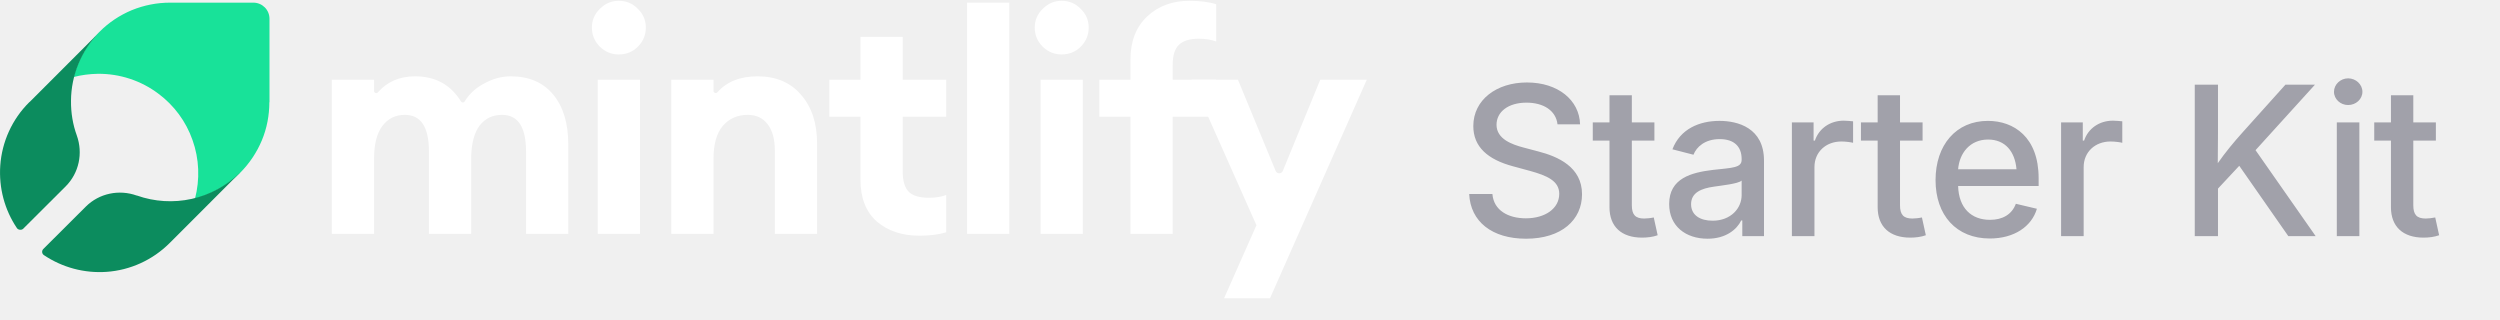
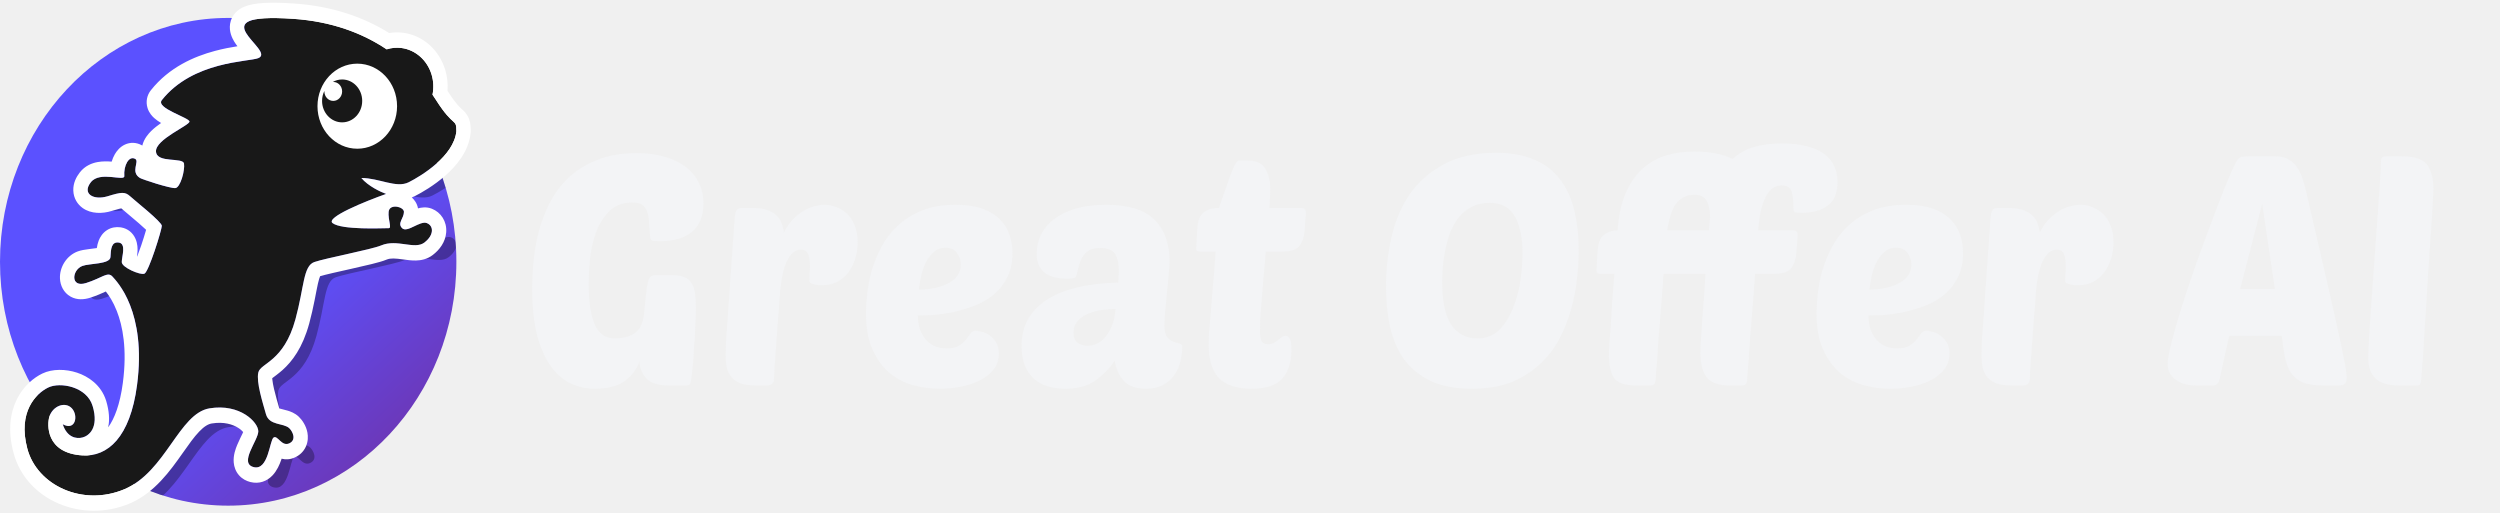
- <svg xmlns="http://www.w3.org/2000/svg" width="180" height="23" viewBox="0 0 180 23" fill="none">
-   <path d="M91.44 21.476H88.133L90.464 16.216L85.802 5.74H89.132L91.847 12.307C91.943 12.536 92.268 12.536 92.362 12.306L95.058 5.74H98.409L91.44 21.476Z" fill="white" />
-   <path d="M81.393 16.837V8.403H79.152V5.74H81.393V4.297C81.393 2.98 81.792 1.944 82.592 1.19C83.391 0.435 84.404 0.058 85.633 0.058C86.387 0.058 87.031 0.139 87.564 0.302V2.988C87.208 2.854 86.794 2.788 86.32 2.788C85.655 2.788 85.174 2.936 84.878 3.232C84.582 3.513 84.434 3.994 84.434 4.674V5.74H87.564V8.403H84.434V16.837H81.393Z" fill="white" />
-   <path d="M76.433 3.92C75.915 3.92 75.463 3.735 75.079 3.365C74.694 2.98 74.502 2.521 74.502 1.989C74.502 1.456 74.694 1.005 75.079 0.635C75.463 0.25 75.915 0.058 76.433 0.058C76.98 0.058 77.438 0.25 77.809 0.635C78.193 1.005 78.386 1.456 78.386 1.989C78.386 2.521 78.193 2.98 77.809 3.365C77.438 3.735 76.98 3.92 76.433 3.92ZM74.924 16.837V5.74H77.964V16.837H74.924Z" fill="white" />
-   <path d="M69.628 16.837V0.191H72.669V16.837H69.628Z" fill="white" />
-   <path d="M66.194 16.97C64.951 16.97 63.93 16.63 63.131 15.949C62.347 15.254 61.955 14.255 61.955 12.953V8.403H59.713V5.74H61.955V2.655H64.995V5.74H68.125V8.403H64.995V12.354C64.995 13.034 65.143 13.523 65.439 13.819C65.735 14.1 66.216 14.24 66.882 14.24C67.355 14.24 67.769 14.174 68.125 14.04V16.726C67.592 16.889 66.948 16.97 66.194 16.97Z" fill="white" />
-   <path d="M48.332 16.837V5.74H51.373V6.551C51.373 6.688 51.559 6.748 51.65 6.646C52.328 5.879 53.293 5.495 54.546 5.495C55.878 5.495 56.921 5.939 57.676 6.827C58.445 7.7 58.83 8.869 58.83 10.334V16.837H55.789V10.844C55.789 10.03 55.619 9.402 55.279 8.958C54.939 8.499 54.458 8.27 53.836 8.27C53.096 8.27 52.497 8.536 52.038 9.069C51.594 9.601 51.373 10.386 51.373 11.421V16.837H48.332Z" fill="white" />
-   <path d="M44.547 3.92C44.029 3.92 43.578 3.735 43.193 3.365C42.809 2.98 42.616 2.521 42.616 1.989C42.616 1.456 42.809 1.005 43.193 0.635C43.578 0.25 44.029 0.058 44.547 0.058C45.095 0.058 45.553 0.25 45.923 0.635C46.308 1.005 46.5 1.456 46.5 1.989C46.5 2.521 46.308 2.98 45.923 3.365C45.553 3.735 45.095 3.92 44.547 3.92ZM43.038 16.837V5.74H46.079V16.837H43.038Z" fill="white" />
-   <path d="M37.875 16.837V10.911C37.875 9.15 37.298 8.27 36.144 8.27C35.478 8.27 34.945 8.521 34.546 9.024C34.161 9.527 33.954 10.275 33.924 11.266V16.837H30.884V10.911C30.884 9.15 30.306 8.27 29.152 8.27C28.472 8.27 27.932 8.536 27.532 9.069C27.133 9.601 26.933 10.386 26.933 11.421V16.837H23.892V5.74H26.933V6.559C26.933 6.695 27.116 6.755 27.206 6.652C27.878 5.881 28.771 5.495 29.885 5.495C31.349 5.495 32.452 6.1 33.193 7.309C33.252 7.404 33.395 7.403 33.454 7.307C33.774 6.78 34.219 6.361 34.79 6.05C35.441 5.68 36.099 5.495 36.765 5.495C38.082 5.495 39.103 5.932 39.828 6.805C40.553 7.678 40.916 8.876 40.916 10.4V16.837H37.875Z" fill="white" />
-   <path d="M19.403 7.362V1.35C19.403 0.705 18.879 0.191 18.244 0.191H12.235C11.291 0.191 10.357 0.378 9.487 0.733C8.618 1.098 7.824 1.621 7.16 2.295L7.114 2.341C6.235 3.23 5.609 4.333 5.291 5.548C5.861 5.399 6.45 5.324 7.039 5.314C8.609 5.296 10.151 5.801 11.403 6.745C12.534 7.586 13.394 8.746 13.861 10.083C14.347 11.438 14.403 12.916 14.039 14.309C15.244 13.991 16.356 13.364 17.244 12.486L17.291 12.439C17.954 11.775 18.487 10.98 18.851 10.111C19.216 9.241 19.393 8.306 19.393 7.362H19.403Z" fill="#18E299" />
-   <path d="M5.112 7.26C5.121 5.416 5.857 3.646 7.151 2.324L2.151 7.326C2.133 7.344 2.114 7.354 2.095 7.372C0.876 8.583 0.14 10.204 0.019 11.918C-0.092 13.52 0.327 15.103 1.22 16.426C1.306 16.552 1.537 16.593 1.667 16.472L4.73 13.417C5.689 12.458 5.987 11.033 5.531 9.757C5.242 8.965 5.103 8.117 5.112 7.26Z" fill="#0C8C5E" />
-   <path d="M17.262 12.44C16.303 13.38 15.102 14.032 13.799 14.321C12.486 14.61 11.127 14.526 9.861 14.079C9.861 14.079 9.851 14.079 9.842 14.079C8.567 13.622 7.142 13.921 6.183 14.871L3.12 17.926C2.99 18.056 3.009 18.27 3.167 18.373C4.489 19.258 6.072 19.686 7.673 19.574C9.386 19.453 10.997 18.717 12.216 17.497L12.263 17.451L17.262 12.449V12.44Z" fill="#0C8C5E" />
-   <text x="105" y="17" font-family="Inter, ui-sans-serif, system-ui, -apple-system, sans-serif" font-size="15" font-weight="500" fill="#A1A1AA" letter-spacing="-0.01em">Starter Kit</text>
+ <svg xmlns="http://www.w3.org/2000/svg" preserveAspectRatio="none" overflow="visible" style="display: block;" width="156" height="32" viewBox="0 0 156 32" fill="none">
+   <g id="Logo">
+     <g id="Frame 79">
+       <ellipse id="Ellipse 34" cx="14.239" cy="16.336" rx="14.239" ry="15.217" fill="url(#paint0_linear_0_58)" />
+       <g id="Mask group">
+         <mask id="mask0_0_58" style="mask-type:alpha" maskUnits="userSpaceOnUse" x="0" y="1" width="29" height="31">
+           <ellipse id="Ellipse 48" cx="14.239" cy="16.336" rx="14.239" ry="15.217" fill="#86C160" />
+         </mask>
+         <g mask="url(#mask0_0_58)">
+           <path id="Union" opacity="0.3" d="M17.372 4.263C18.569 3.778 13.368 1.328 19.607 1.751C22.058 1.917 24.029 2.663 25.577 3.701C25.888 3.601 26.217 3.573 26.542 3.618C26.976 3.678 27.385 3.867 27.722 4.166C28.059 4.464 28.311 4.858 28.447 5.302C28.576 5.723 28.596 6.172 28.508 6.603C28.587 6.719 28.666 6.833 28.74 6.95C29.882 8.75 30.036 8.072 30.036 8.94C29.873 10.532 27.777 11.801 26.986 12.199C26.195 12.597 25.1 11.925 23.96 11.925C24.388 12.443 25.193 12.82 25.543 12.945C24.208 13.418 21.655 14.453 22.121 14.811C22.703 15.259 25.24 15.134 25.706 15.134C25.928 15.134 25.659 14.637 25.706 14.089C25.752 13.542 26.683 13.764 26.683 14.089C26.683 14.513 26.241 14.811 26.567 15.134C26.893 15.458 27.708 14.637 28.15 14.811C28.593 14.985 28.616 15.582 27.987 16.054C27.359 16.527 26.244 15.806 25.229 16.236C24.61 16.498 21.678 17.05 20.957 17.299C20.235 17.547 20.309 18.899 19.747 20.956C18.998 23.694 17.512 23.742 17.372 24.364C17.232 24.986 17.652 26.28 17.861 27.026C18.071 27.772 18.993 27.581 19.351 27.922C19.561 28.121 19.839 28.667 19.351 28.891C18.863 29.115 18.606 28.345 18.35 28.518C18.094 28.692 18.024 30.658 17.069 30.409C16.116 30.16 17.371 28.693 17.372 28.121C17.372 27.549 16.208 26.329 14.253 26.653C12.297 26.977 11.459 30.707 8.805 31.827C6.152 32.946 3.231 31.584 2.604 29.228C1.976 26.865 3.172 25.695 3.94 25.322C4.709 24.949 6.415 25.267 6.78 26.503C7.199 27.921 6.524 28.419 6.129 28.518C5.733 28.618 5.145 28.518 4.872 27.672C5.688 28.12 5.88 27.114 5.454 26.653C5.027 26.192 4.22 26.503 4.011 27.2C3.873 27.657 3.754 29.513 6.129 29.663C7.735 29.764 9.179 28.518 9.621 25.16C10.237 20.483 8.342 18.544 8.038 18.219C7.735 17.896 7.385 18.319 6.361 18.642C5.337 18.965 5.454 17.796 6.129 17.547C6.582 17.38 7.897 17.448 7.921 16.975L7.922 16.968C7.945 16.497 7.97 15.98 8.457 16.054C8.945 16.129 8.642 16.95 8.642 17.299C8.642 17.647 9.806 18.144 10.086 18.044C10.365 17.945 11.203 15.234 11.203 14.985C11.203 14.736 9.505 13.393 9.178 13.094C8.853 12.796 8.62 12.821 7.735 13.094C6.851 13.368 6.082 12.945 6.664 12.199C7.246 11.453 8.836 12.177 8.805 11.8C8.753 11.158 9.088 10.472 9.504 10.706C9.79 10.867 9.178 11.542 9.806 11.925C9.98 12.031 11.737 12.596 12.064 12.572C12.39 12.547 12.694 11.427 12.624 11.005C12.554 10.582 10.877 11.004 10.831 10.233C10.785 9.462 12.972 8.567 12.972 8.318C12.972 8.069 10.797 7.463 11.203 6.95C13.194 4.44 16.768 4.507 17.372 4.263Z" fill="black" />
+         </g>
+       </g>
+       <path id="Union_2" d="M16.118 3.627C17.286 3.153 12.21 0.762 18.299 1.175C20.692 1.337 22.616 2.066 24.127 3.079C24.431 2.982 24.751 2.953 25.068 2.997C25.491 3.056 25.891 3.242 26.22 3.533C26.549 3.824 26.794 4.208 26.927 4.642C27.053 5.051 27.073 5.489 26.988 5.909C27.066 6.022 27.141 6.136 27.213 6.249C28.328 8.006 28.478 7.345 28.478 8.192C28.319 9.746 26.274 10.984 25.502 11.373C24.729 11.761 23.661 11.106 22.548 11.106C22.966 11.611 23.752 11.98 24.093 12.101C22.79 12.562 20.299 13.572 20.753 13.922C21.321 14.359 23.798 14.238 24.252 14.238C24.468 14.238 24.206 13.752 24.252 13.218C24.297 12.684 25.206 12.901 25.206 13.218C25.206 13.631 24.774 13.922 25.093 14.238C25.411 14.553 26.206 13.752 26.638 13.922C27.069 14.092 27.092 14.675 26.479 15.136C25.865 15.597 24.777 14.893 23.786 15.313C23.182 15.569 20.321 16.107 19.617 16.35C18.913 16.593 18.985 17.912 18.436 19.919C17.705 22.592 16.254 22.639 16.118 23.246C15.982 23.853 16.391 25.115 16.595 25.844C16.8 26.572 17.7 26.386 18.049 26.718C18.254 26.912 18.526 27.446 18.049 27.665C17.572 27.883 17.322 27.131 17.072 27.301C16.822 27.471 16.754 29.389 15.823 29.146C14.891 28.903 16.118 27.471 16.118 26.912C16.118 26.354 14.982 25.164 13.074 25.48C11.165 25.795 10.347 29.437 7.757 30.53C5.167 31.623 2.316 30.293 1.705 27.994C1.092 25.687 2.259 24.546 3.008 24.181C3.758 23.817 5.424 24.127 5.78 25.334C6.189 26.718 5.531 27.204 5.144 27.301C4.758 27.398 4.184 27.301 3.917 26.475C4.715 26.912 4.902 25.93 4.485 25.48C4.068 25.029 3.281 25.334 3.077 26.014C2.942 26.46 2.827 28.272 5.144 28.418C6.712 28.516 8.121 27.301 8.552 24.023C9.154 19.456 7.303 17.564 7.007 17.248C6.712 16.933 6.371 17.346 5.371 17.661C4.372 17.977 4.485 16.836 5.144 16.593C5.587 16.43 6.871 16.496 6.894 16.035L6.894 16.028C6.917 15.568 6.941 15.064 7.416 15.136C7.893 15.209 7.598 16.01 7.598 16.35C7.598 16.69 8.734 17.176 9.007 17.079C9.279 16.982 10.097 14.335 10.097 14.092C10.097 13.849 8.439 12.538 8.121 12.247C7.802 11.955 7.575 11.98 6.712 12.247C5.849 12.514 5.099 12.101 5.667 11.373C6.235 10.644 7.787 11.352 7.757 10.984C7.706 10.357 8.032 9.688 8.439 9.916C8.718 10.073 8.121 10.731 8.734 11.106C8.904 11.209 10.62 11.761 10.938 11.737C11.256 11.713 11.551 10.62 11.483 10.207C11.415 9.794 9.779 10.207 9.734 9.454C9.688 8.702 11.824 7.828 11.824 7.585C11.824 7.342 9.7 6.75 10.097 6.249C12.041 3.799 15.53 3.866 16.118 3.627Z" fill="#181818" />
+       <path id="Union (Stroke)" d="M16.455 0.187C16.95 0.157 17.575 0.167 18.356 0.22C20.73 0.381 22.696 1.071 24.284 2.062C24.58 2.012 24.883 2.007 25.183 2.048C25.774 2.13 26.332 2.389 26.791 2.795C27.25 3.202 27.592 3.739 27.778 4.344C27.909 4.772 27.958 5.221 27.925 5.666C27.935 5.682 27.945 5.697 27.954 5.712C28.458 6.507 28.716 6.717 28.842 6.832C28.913 6.896 29.143 7.087 29.269 7.424C29.373 7.703 29.373 8.001 29.373 8.192C29.373 8.227 29.372 8.261 29.368 8.296C29.249 9.462 28.458 10.369 27.789 10.958C27.085 11.578 26.31 12.024 25.883 12.239C25.821 12.27 25.758 12.297 25.696 12.32C25.847 12.458 26.026 12.681 26.083 13.003C26.286 12.945 26.608 12.89 26.947 13.024C27.515 13.248 27.894 13.817 27.843 14.497C27.797 15.103 27.43 15.591 26.994 15.919C26.642 16.184 26.261 16.248 25.961 16.256C25.674 16.264 25.375 16.219 25.158 16.189C24.666 16.12 24.381 16.099 24.14 16.193L24.116 16.203C23.892 16.298 23.532 16.394 23.181 16.481C22.807 16.574 22.362 16.675 21.923 16.773C21.08 16.962 20.321 17.13 19.975 17.235C19.941 17.311 19.895 17.45 19.838 17.699C19.727 18.188 19.572 19.177 19.295 20.188C18.878 21.712 18.231 22.552 17.629 23.091C17.387 23.307 17.103 23.511 16.988 23.599C16.99 23.627 16.992 23.661 16.996 23.7C17.013 23.858 17.048 24.051 17.099 24.271C17.195 24.69 17.321 25.105 17.428 25.482C17.447 25.488 17.472 25.497 17.504 25.506C17.557 25.522 17.614 25.536 17.691 25.555C17.761 25.572 17.852 25.595 17.943 25.622C18.107 25.67 18.396 25.767 18.644 26.003C18.857 26.205 19.104 26.563 19.184 26.998C19.227 27.235 19.23 27.553 19.084 27.872C18.933 28.202 18.677 28.419 18.402 28.544C18.114 28.676 17.828 28.689 17.572 28.623C17.562 28.654 17.552 28.684 17.542 28.714C17.448 28.983 17.288 29.367 17.003 29.667C16.666 30.021 16.177 30.223 15.611 30.076C15.377 30.015 15.121 29.893 14.914 29.657C14.7 29.413 14.608 29.124 14.585 28.865C14.544 28.417 14.704 27.995 14.803 27.759C14.905 27.511 15.067 27.191 15.139 27.038C15.152 27.009 15.164 26.983 15.174 26.959C15.109 26.883 15.006 26.786 14.858 26.694C14.515 26.478 13.963 26.301 13.21 26.425C12.993 26.462 12.747 26.599 12.428 26.933C12.101 27.274 11.783 27.727 11.386 28.29C10.641 29.345 9.65 30.76 8.086 31.42C5.128 32.668 1.634 31.228 0.843 28.255C0.481 26.893 0.625 25.772 1.055 24.909C1.473 24.071 2.118 23.562 2.638 23.31C3.268 23.004 4.109 23.024 4.806 23.254C5.504 23.484 6.308 24.013 6.62 24.998L6.634 25.046C6.809 25.638 6.85 26.182 6.755 26.66C7.137 26.126 7.486 25.253 7.666 23.89C7.945 21.767 7.649 20.326 7.29 19.411C7.06 18.823 6.795 18.429 6.604 18.189C6.385 18.29 6.029 18.452 5.625 18.579C5.263 18.694 4.817 18.738 4.409 18.511C3.958 18.261 3.763 17.8 3.742 17.389C3.705 16.669 4.16 15.943 4.852 15.688C5.066 15.609 5.323 15.574 5.492 15.552C5.705 15.524 5.868 15.508 6.042 15.479C6.064 15.328 6.1 15.164 6.159 15.013C6.242 14.803 6.395 14.539 6.679 14.358C6.949 14.186 7.239 14.152 7.493 14.182L7.543 14.189L7.581 14.195C7.976 14.268 8.294 14.527 8.458 14.906C8.593 15.216 8.59 15.528 8.58 15.7C8.574 15.803 8.562 15.906 8.549 15.996C8.553 15.998 8.558 16.001 8.562 16.003C8.641 15.803 8.727 15.565 8.812 15.314C8.927 14.977 9.032 14.636 9.109 14.368C9.111 14.358 9.114 14.349 9.117 14.339C8.992 14.22 8.836 14.08 8.663 13.93C8.288 13.604 7.763 13.173 7.57 13.002C7.541 13.007 7.501 13.014 7.447 13.027C7.328 13.055 7.174 13.1 6.961 13.166C6.401 13.339 5.687 13.36 5.154 12.978C4.85 12.76 4.588 12.386 4.574 11.883C4.561 11.424 4.761 11.04 4.979 10.76C5.305 10.341 5.739 10.178 6.084 10.114C6.405 10.054 6.725 10.066 6.968 10.086C7.017 9.923 7.083 9.767 7.165 9.625C7.287 9.415 7.487 9.164 7.796 9.021C8.132 8.865 8.5 8.881 8.824 9.052L8.855 9.069C8.864 9.073 8.872 9.078 8.88 9.083C8.986 8.648 9.271 8.336 9.433 8.176C9.621 7.991 9.841 7.822 10.052 7.675C9.902 7.586 9.749 7.482 9.621 7.365C9.504 7.26 9.305 7.056 9.207 6.742C9.082 6.34 9.176 5.93 9.414 5.631C10.56 4.187 12.127 3.522 13.398 3.181C13.921 3.04 14.409 2.95 14.816 2.886C14.743 2.791 14.672 2.689 14.609 2.584C14.491 2.386 14.28 1.979 14.358 1.484C14.452 0.896 14.871 0.581 15.216 0.431C15.553 0.284 15.975 0.216 16.455 0.187ZM18.299 1.175C12.21 0.762 17.286 3.153 16.118 3.627C15.53 3.866 12.041 3.799 10.097 6.249C9.7 6.75 11.824 7.342 11.824 7.585C11.824 7.828 9.688 8.702 9.734 9.454C9.779 10.207 11.415 9.794 11.483 10.207C11.551 10.62 11.256 11.713 10.938 11.737C10.62 11.761 8.904 11.209 8.734 11.106C8.121 10.731 8.718 10.073 8.439 9.916C8.032 9.688 7.706 10.357 7.757 10.984C7.787 11.352 6.235 10.644 5.667 11.373C5.099 12.101 5.849 12.514 6.712 12.247C7.575 11.98 7.802 11.955 8.121 12.247C8.439 12.538 10.097 13.849 10.097 14.092C10.097 14.335 9.279 16.982 9.007 17.079C8.734 17.176 7.598 16.69 7.598 16.35C7.598 16.01 7.893 15.209 7.416 15.136C6.941 15.064 6.917 15.568 6.894 16.028L6.894 16.035C6.871 16.496 5.587 16.43 5.144 16.593C4.485 16.836 4.372 17.977 5.371 17.661C6.371 17.346 6.712 16.933 7.007 17.248C7.303 17.564 9.154 19.456 8.552 24.023C8.121 27.301 6.712 28.516 5.144 28.418C2.827 28.272 2.942 26.46 3.077 26.014C3.281 25.334 4.068 25.029 4.485 25.48C4.902 25.93 4.715 26.912 3.917 26.475C4.184 27.301 4.758 27.398 5.144 27.301C5.531 27.204 6.189 26.718 5.78 25.334C5.424 24.127 3.758 23.817 3.008 24.181C2.259 24.546 1.092 25.687 1.705 27.994C2.316 30.293 5.167 31.623 7.757 30.53C10.347 29.437 11.165 25.795 13.074 25.48C14.982 25.164 16.118 26.354 16.118 26.912C16.118 27.471 14.891 28.903 15.823 29.146C16.754 29.389 16.822 27.471 17.072 27.301C17.322 27.131 17.572 27.883 18.049 27.665C18.526 27.446 18.254 26.912 18.049 26.718C17.7 26.386 16.8 26.572 16.595 25.844C16.391 25.115 15.982 23.853 16.118 23.246C16.254 22.639 17.705 22.592 18.436 19.919C18.985 17.912 18.913 16.593 19.617 16.35C20.321 16.107 23.182 15.569 23.786 15.313C24.777 14.893 25.865 15.597 26.479 15.136C27.092 14.675 27.069 14.092 26.638 13.922C26.206 13.752 25.411 14.553 25.093 14.238C24.774 13.922 25.206 13.631 25.206 13.218C25.206 12.901 24.297 12.684 24.252 13.218C24.206 13.752 24.468 14.238 24.252 14.238C23.798 14.238 21.321 14.359 20.753 13.922C20.299 13.572 22.79 12.562 24.093 12.101C23.752 11.98 22.966 11.611 22.548 11.106C23.661 11.106 24.729 11.761 25.502 11.373C26.274 10.984 28.319 9.746 28.478 8.192C28.478 7.345 28.328 8.006 27.213 6.249C27.141 6.136 27.066 6.022 26.988 5.909C27.073 5.489 27.053 5.051 26.927 4.642C26.794 4.208 26.549 3.824 26.22 3.533C25.891 3.242 25.491 3.056 25.068 2.997C24.751 2.953 24.431 2.982 24.127 3.079C22.616 2.066 20.692 1.337 18.299 1.175Z" fill="white" />
+       <ellipse id="Ellipse 45" cx="22.294" cy="6.626" rx="2.483" ry="2.654" fill="white" />
+       <path id="Subtract" d="M21.349 4.959C22.041 4.959 22.601 5.558 22.601 6.297C22.601 7.036 22.041 7.635 21.349 7.635C20.658 7.635 20.097 7.036 20.097 6.297C20.097 6.072 20.15 5.859 20.242 5.673C20.241 5.683 20.241 5.694 20.241 5.705C20.241 6.032 20.489 6.297 20.795 6.297C21.101 6.297 21.349 6.032 21.349 5.705C21.349 5.378 21.101 5.113 20.795 5.113C20.785 5.113 20.775 5.113 20.765 5.114C20.939 5.015 21.138 4.959 21.349 4.959Z" fill="#181818" />
+     </g>
+     <g id="Great Offer AI">
+       <path d="M41.765 24.056C41.112 24.056 40.641 23.915 40.352 23.633C40.075 23.338 39.924 22.975 39.899 22.546C39.761 23.002 39.466 23.405 39.014 23.754C38.574 24.09 37.933 24.257 37.091 24.257C36.601 24.257 36.124 24.157 35.659 23.955C35.194 23.74 34.779 23.391 34.415 22.908C34.051 22.425 33.755 21.78 33.529 20.975C33.316 20.169 33.209 19.169 33.209 17.974C33.209 17.517 33.234 16.994 33.284 16.403C33.335 15.799 33.435 15.188 33.586 14.57C33.749 13.939 33.975 13.328 34.264 12.737C34.566 12.133 34.955 11.596 35.433 11.126C35.923 10.656 36.52 10.28 37.223 9.998C37.927 9.703 38.769 9.555 39.748 9.555C40.389 9.555 40.961 9.629 41.463 9.777C41.978 9.924 42.412 10.133 42.764 10.401C43.128 10.67 43.404 10.999 43.593 11.388C43.794 11.777 43.895 12.214 43.895 12.697C43.895 13.476 43.656 14.067 43.178 14.469C42.701 14.859 42.029 15.053 41.162 15.053C40.886 15.053 40.716 15.033 40.653 14.993C40.603 14.939 40.571 14.839 40.559 14.691C40.534 14.449 40.515 14.208 40.502 13.966C40.502 13.724 40.471 13.503 40.408 13.301C40.358 13.1 40.264 12.939 40.125 12.818C39.987 12.697 39.767 12.637 39.466 12.637C38.85 12.637 38.36 12.825 37.996 13.201C37.632 13.576 37.355 14.033 37.167 14.57C36.978 15.107 36.859 15.664 36.809 16.242C36.758 16.806 36.733 17.282 36.733 17.672C36.733 18.316 36.771 18.86 36.846 19.303C36.922 19.733 37.028 20.088 37.167 20.37C37.317 20.639 37.493 20.834 37.694 20.954C37.895 21.062 38.128 21.116 38.392 21.116C38.869 21.116 39.271 21.008 39.598 20.793C39.924 20.578 40.119 20.189 40.182 19.625L40.295 18.497C40.333 18.108 40.383 17.793 40.446 17.551C40.509 17.296 40.659 17.168 40.898 17.168H41.934C42.249 17.168 42.5 17.208 42.688 17.289C42.889 17.356 43.04 17.477 43.141 17.651C43.254 17.813 43.329 18.027 43.367 18.296C43.404 18.564 43.423 18.893 43.423 19.283C43.423 19.551 43.411 19.907 43.386 20.35C43.373 20.793 43.348 21.243 43.31 21.7C43.285 22.156 43.254 22.579 43.216 22.968C43.178 23.344 43.147 23.606 43.122 23.754C43.097 23.875 43.065 23.955 43.028 23.995C42.99 24.036 42.914 24.056 42.801 24.056H41.765Z" fill="#F3F4F6" />
+       <path d="M51.351 17.793C51.275 17.793 51.187 17.793 51.087 17.793C50.999 17.779 50.911 17.766 50.823 17.752C50.735 17.725 50.66 17.698 50.597 17.672C50.534 17.631 50.503 17.584 50.503 17.531C50.503 17.356 50.509 17.195 50.522 17.047C50.534 16.9 50.54 16.745 50.54 16.584C50.54 16.289 50.503 16.047 50.427 15.859C50.352 15.671 50.201 15.577 49.975 15.577C49.623 15.577 49.328 15.825 49.089 16.322C48.863 16.806 48.719 17.537 48.656 18.517C48.631 18.947 48.593 19.437 48.543 19.988C48.505 20.525 48.467 21.048 48.43 21.559C48.392 22.055 48.361 22.498 48.335 22.888C48.31 23.277 48.298 23.532 48.298 23.653C48.298 23.787 48.254 23.888 48.166 23.955C48.078 24.022 47.984 24.056 47.883 24.056H47.205C46.815 24.056 46.495 24.016 46.244 23.935C46.005 23.841 45.81 23.714 45.659 23.552C45.521 23.391 45.421 23.197 45.358 22.968C45.308 22.727 45.282 22.451 45.282 22.143C45.282 21.941 45.289 21.659 45.301 21.297C45.326 20.921 45.364 20.411 45.414 19.766C45.465 19.108 45.521 18.282 45.584 17.289C45.659 16.282 45.747 15.04 45.848 13.563C45.873 13.174 46.005 12.979 46.244 12.979H46.979C47.33 12.979 47.626 13.019 47.864 13.1C48.103 13.18 48.298 13.295 48.449 13.442C48.599 13.576 48.706 13.738 48.769 13.926C48.844 14.114 48.895 14.308 48.92 14.51C49.07 14.201 49.246 13.939 49.447 13.724C49.661 13.496 49.881 13.315 50.107 13.18C50.333 13.033 50.566 12.932 50.804 12.878C51.043 12.811 51.263 12.778 51.464 12.778C51.703 12.778 51.941 12.825 52.18 12.919C52.431 13.013 52.657 13.154 52.858 13.342C53.059 13.53 53.217 13.771 53.33 14.067C53.455 14.362 53.518 14.711 53.518 15.114C53.518 15.476 53.468 15.819 53.367 16.141C53.267 16.463 53.122 16.752 52.934 17.007C52.745 17.249 52.513 17.443 52.236 17.591C51.973 17.725 51.677 17.793 51.351 17.793Z" fill="#F3F4F6" />
+       <path d="M58.635 24.257C58.082 24.257 57.529 24.183 56.977 24.036C56.436 23.888 55.946 23.633 55.507 23.27C55.079 22.908 54.727 22.425 54.451 21.82C54.175 21.216 54.036 20.458 54.036 19.545C54.036 19.209 54.062 18.806 54.112 18.336C54.162 17.866 54.256 17.383 54.395 16.886C54.545 16.389 54.746 15.899 54.998 15.416C55.261 14.919 55.601 14.476 56.015 14.087C56.43 13.697 56.932 13.382 57.523 13.14C58.114 12.899 58.817 12.778 59.634 12.778C60.287 12.778 60.84 12.858 61.292 13.019C61.744 13.18 62.109 13.402 62.385 13.684C62.662 13.953 62.863 14.268 62.988 14.63C63.114 14.993 63.177 15.382 63.177 15.799C63.177 16.416 63.057 16.94 62.819 17.369C62.593 17.799 62.291 18.162 61.914 18.457C61.55 18.739 61.141 18.961 60.689 19.122C60.237 19.283 59.791 19.41 59.351 19.504C58.911 19.585 58.503 19.639 58.126 19.666C57.762 19.679 57.479 19.686 57.278 19.686C57.278 19.941 57.309 20.196 57.372 20.451C57.448 20.693 57.554 20.907 57.693 21.095C57.831 21.283 58.013 21.438 58.239 21.559C58.465 21.68 58.742 21.74 59.068 21.74C59.395 21.74 59.646 21.686 59.822 21.579C60.011 21.458 60.161 21.33 60.274 21.196C60.388 21.048 60.482 20.921 60.557 20.813C60.645 20.693 60.758 20.632 60.896 20.632C60.959 20.632 61.066 20.652 61.217 20.693C61.38 20.72 61.543 20.787 61.707 20.894C61.87 21.001 62.014 21.149 62.14 21.337C62.266 21.525 62.329 21.767 62.329 22.062C62.329 22.451 62.215 22.787 61.989 23.069C61.763 23.351 61.468 23.579 61.104 23.754C60.752 23.928 60.356 24.056 59.916 24.137C59.477 24.217 59.05 24.257 58.635 24.257ZM58.993 15.456C58.717 15.456 58.478 15.543 58.277 15.718C58.088 15.879 57.925 16.087 57.787 16.342C57.661 16.598 57.561 16.88 57.485 17.188C57.422 17.497 57.372 17.793 57.334 18.074C58.114 18.061 58.742 17.92 59.219 17.651C59.709 17.383 59.954 17 59.954 16.503C59.954 16.235 59.872 15.993 59.709 15.778C59.558 15.564 59.32 15.456 58.993 15.456Z" fill="#F3F4F6" />
+       <path d="M63.746 21.579C63.746 20.37 64.255 19.424 65.273 18.739C66.29 18.054 67.792 17.685 69.777 17.631C69.79 17.484 69.796 17.363 69.796 17.269C69.808 17.161 69.815 17.034 69.815 16.886C69.815 16.456 69.739 16.114 69.588 15.859C69.438 15.604 69.124 15.476 68.646 15.476C68.382 15.476 68.169 15.517 68.005 15.597C67.842 15.678 67.71 15.792 67.61 15.94C67.509 16.074 67.427 16.242 67.365 16.443C67.302 16.645 67.245 16.866 67.195 17.108C67.17 17.229 67.113 17.309 67.025 17.349C66.938 17.376 66.799 17.39 66.611 17.39C65.329 17.39 64.689 16.873 64.689 15.839C64.689 15.423 64.776 15.027 64.952 14.651C65.141 14.275 65.411 13.953 65.763 13.684C66.127 13.402 66.579 13.18 67.12 13.019C67.66 12.858 68.288 12.778 69.004 12.778C70.399 12.778 71.41 13.086 72.038 13.704C72.667 14.322 72.981 15.194 72.981 16.322C72.981 16.47 72.962 16.738 72.924 17.128C72.899 17.504 72.861 17.907 72.811 18.336C72.773 18.753 72.736 19.148 72.698 19.524C72.673 19.9 72.66 20.162 72.66 20.31C72.66 20.646 72.717 20.887 72.83 21.035C72.943 21.169 73.069 21.263 73.207 21.317C73.358 21.371 73.49 21.411 73.603 21.438C73.716 21.465 73.772 21.532 73.772 21.639C73.772 21.935 73.734 22.237 73.659 22.546C73.584 22.854 73.458 23.136 73.282 23.391C73.119 23.646 72.886 23.855 72.585 24.016C72.296 24.177 71.938 24.257 71.511 24.257C70.908 24.257 70.455 24.103 70.154 23.794C69.852 23.485 69.651 23.056 69.551 22.505C69.249 22.975 68.853 23.385 68.364 23.734C67.886 24.083 67.258 24.257 66.479 24.257C66.102 24.257 65.744 24.21 65.405 24.116C65.078 24.022 64.789 23.868 64.538 23.653C64.299 23.438 64.104 23.163 63.954 22.827C63.815 22.478 63.746 22.062 63.746 21.579ZM69.607 19.283C69.281 19.283 68.96 19.31 68.646 19.363C68.332 19.417 68.049 19.504 67.798 19.625C67.559 19.733 67.365 19.88 67.214 20.068C67.063 20.256 66.988 20.485 66.988 20.753C66.988 21.062 67.076 21.277 67.252 21.398C67.44 21.518 67.641 21.579 67.855 21.579C68.056 21.579 68.257 21.532 68.458 21.438C68.659 21.344 68.835 21.203 68.985 21.015C69.149 20.813 69.287 20.572 69.4 20.29C69.513 20.008 69.582 19.672 69.607 19.283Z" fill="#F3F4F6" />
+       <path d="M78.983 15.698C78.945 16.208 78.901 16.712 78.851 17.208C78.813 17.705 78.775 18.175 78.738 18.618C78.7 19.061 78.668 19.457 78.643 19.806C78.631 20.155 78.624 20.424 78.624 20.612C78.624 20.961 78.662 21.196 78.738 21.317C78.813 21.424 78.939 21.478 79.115 21.478C79.253 21.478 79.372 21.451 79.473 21.398C79.573 21.344 79.667 21.283 79.755 21.216C79.843 21.149 79.919 21.089 79.981 21.035C80.057 20.981 80.138 20.954 80.226 20.954C80.314 20.954 80.396 21.008 80.471 21.116C80.547 21.223 80.584 21.471 80.584 21.861C80.584 22.599 80.396 23.183 80.019 23.613C79.642 24.043 78.995 24.257 78.078 24.257C77.173 24.257 76.501 24.036 76.061 23.593C75.634 23.136 75.421 22.445 75.421 21.518C75.421 21.317 75.427 21.082 75.44 20.813C75.465 20.532 75.496 20.169 75.534 19.726C75.572 19.283 75.615 18.739 75.666 18.095C75.729 17.45 75.791 16.651 75.854 15.698H74.855C74.755 15.698 74.692 15.678 74.667 15.637C74.654 15.584 74.648 15.51 74.648 15.416L74.705 14.389C74.717 14.214 74.736 14.046 74.761 13.885C74.799 13.711 74.862 13.556 74.95 13.422C75.05 13.288 75.188 13.18 75.364 13.1C75.54 13.019 75.772 12.979 76.061 12.979C76.149 12.737 76.25 12.449 76.363 12.113C76.476 11.777 76.589 11.455 76.702 11.146C76.815 10.824 76.922 10.556 77.023 10.341C77.136 10.126 77.236 10.018 77.324 10.018H77.871C78.398 10.018 78.763 10.193 78.964 10.542C79.165 10.891 79.265 11.307 79.265 11.791C79.265 12.059 79.246 12.455 79.209 12.979H81.188C81.388 12.979 81.489 13.073 81.489 13.261L81.414 14.348C81.388 14.751 81.282 15.08 81.093 15.335C80.917 15.577 80.547 15.698 79.981 15.698H78.983Z" fill="#F3F4F6" />
+       <path d="M93.367 9.535C94.284 9.535 95.069 9.676 95.722 9.958C96.376 10.227 96.91 10.629 97.324 11.166C97.739 11.69 98.04 12.335 98.229 13.1C98.417 13.852 98.511 14.711 98.511 15.678C98.511 16.215 98.474 16.799 98.398 17.43C98.336 18.061 98.21 18.699 98.022 19.343C97.846 19.974 97.601 20.585 97.287 21.176C96.972 21.767 96.564 22.29 96.062 22.747C95.572 23.203 94.981 23.573 94.29 23.855C93.599 24.123 92.782 24.257 91.84 24.257C90.797 24.257 89.93 24.09 89.239 23.754C88.561 23.418 88.014 22.968 87.6 22.404C87.198 21.827 86.909 21.149 86.733 20.37C86.57 19.592 86.488 18.759 86.488 17.873C86.488 16.826 86.601 15.805 86.827 14.812C87.053 13.805 87.43 12.912 87.958 12.133C88.498 11.354 89.208 10.73 90.088 10.26C90.967 9.777 92.06 9.535 93.367 9.535ZM92.971 12.657C92.531 12.657 92.148 12.744 91.821 12.919C91.507 13.08 91.237 13.301 91.011 13.583C90.797 13.865 90.621 14.181 90.483 14.53C90.358 14.879 90.257 15.241 90.182 15.617C90.106 15.98 90.056 16.336 90.031 16.685C90.006 17.02 89.993 17.323 89.993 17.591C89.993 18.813 90.182 19.706 90.559 20.27C90.948 20.834 91.495 21.116 92.198 21.116C92.776 21.116 93.247 20.921 93.612 20.532C93.976 20.129 94.259 19.652 94.46 19.102C94.673 18.538 94.818 17.96 94.893 17.369C94.969 16.765 95.006 16.255 95.006 15.839C95.006 14.859 94.849 14.087 94.535 13.523C94.221 12.945 93.7 12.657 92.971 12.657Z" fill="#F3F4F6" />
+       <path d="M109.516 17.088C109.491 17.49 109.46 17.927 109.422 18.397C109.384 18.867 109.347 19.343 109.309 19.827C109.271 20.297 109.233 20.76 109.196 21.216C109.171 21.673 109.146 22.076 109.12 22.425C109.095 22.774 109.07 23.062 109.045 23.291C109.032 23.519 109.026 23.64 109.026 23.653C109.014 23.814 108.982 23.922 108.932 23.975C108.882 24.029 108.775 24.056 108.612 24.056H107.933C107.255 24.056 106.777 23.888 106.501 23.552C106.237 23.203 106.105 22.686 106.105 22.002C106.105 21.921 106.111 21.72 106.124 21.398C106.149 21.075 106.174 20.693 106.199 20.25C106.237 19.793 106.275 19.29 106.312 18.739C106.35 18.189 106.388 17.638 106.425 17.088H103.806C103.781 17.49 103.749 17.927 103.712 18.397C103.674 18.867 103.636 19.343 103.599 19.827C103.561 20.297 103.523 20.76 103.486 21.216C103.46 21.673 103.435 22.076 103.41 22.425C103.385 22.774 103.36 23.062 103.335 23.291C103.322 23.519 103.316 23.64 103.316 23.653C103.303 23.814 103.272 23.922 103.222 23.975C103.171 24.029 103.065 24.056 102.901 24.056H102.223C101.884 24.056 101.595 24.029 101.356 23.975C101.13 23.922 100.941 23.821 100.791 23.673C100.652 23.526 100.552 23.317 100.489 23.049C100.426 22.78 100.395 22.431 100.395 22.002C100.42 21.478 100.458 20.941 100.508 20.39C100.533 19.921 100.564 19.397 100.602 18.82C100.652 18.242 100.696 17.665 100.734 17.088H99.829C99.691 17.088 99.622 17.014 99.622 16.866L99.679 15.778C99.691 15.617 99.71 15.456 99.735 15.295C99.773 15.121 99.829 14.973 99.905 14.852C99.993 14.718 100.118 14.61 100.282 14.53C100.445 14.436 100.665 14.382 100.941 14.369C100.941 14.261 100.948 14.187 100.96 14.147C101.036 13.274 101.212 12.543 101.488 11.952C101.764 11.348 102.11 10.864 102.524 10.502C102.952 10.126 103.435 9.857 103.976 9.696C104.528 9.535 105.106 9.455 105.709 9.455C106.224 9.455 106.677 9.495 107.066 9.575C107.468 9.656 107.82 9.77 108.122 9.918C108.499 9.569 108.938 9.32 109.441 9.173C109.956 9.025 110.534 8.951 111.175 8.951C111.803 8.951 112.337 9.011 112.776 9.132C113.229 9.253 113.593 9.421 113.87 9.636C114.146 9.851 114.347 10.106 114.473 10.401C114.598 10.697 114.661 11.012 114.661 11.348C114.661 12.046 114.454 12.543 114.039 12.838C113.637 13.133 113.091 13.281 112.4 13.281C112.211 13.281 112.079 13.268 112.004 13.241C111.941 13.201 111.91 13.12 111.91 12.999C111.91 12.556 111.872 12.207 111.797 11.952C111.721 11.697 111.514 11.569 111.175 11.569C110.923 11.569 110.71 11.65 110.534 11.811C110.358 11.972 110.213 12.187 110.1 12.455C109.987 12.71 109.899 13.006 109.837 13.342C109.786 13.677 109.742 14.02 109.705 14.369H111.872C112.073 14.369 112.173 14.463 112.173 14.651L112.098 15.738C112.073 16.141 111.966 16.47 111.778 16.725C111.602 16.967 111.231 17.088 110.666 17.088H109.516ZM105.709 12.153C105.446 12.153 105.213 12.214 105.012 12.335C104.824 12.442 104.66 12.596 104.522 12.798C104.396 12.999 104.296 13.234 104.221 13.503C104.145 13.771 104.082 14.06 104.032 14.369H106.633L106.708 13.563C106.708 13.133 106.639 12.791 106.501 12.536C106.363 12.281 106.099 12.153 105.709 12.153Z" fill="#F3F4F6" />
+       <path d="M117.951 24.257C117.398 24.257 116.845 24.183 116.292 24.036C115.752 23.888 115.262 23.633 114.822 23.27C114.395 22.908 114.043 22.425 113.767 21.82C113.491 21.216 113.352 20.458 113.352 19.545C113.352 19.209 113.378 18.806 113.428 18.336C113.478 17.866 113.572 17.383 113.711 16.886C113.861 16.389 114.062 15.899 114.314 15.416C114.577 14.919 114.917 14.476 115.331 14.087C115.746 13.697 116.248 13.382 116.839 13.14C117.429 12.899 118.133 12.778 118.95 12.778C119.603 12.778 120.156 12.858 120.608 13.019C121.06 13.18 121.425 13.402 121.701 13.684C121.977 13.953 122.178 14.268 122.304 14.63C122.43 14.993 122.493 15.382 122.493 15.799C122.493 16.416 122.373 16.94 122.135 17.369C121.908 17.799 121.607 18.162 121.23 18.457C120.866 18.739 120.457 18.961 120.005 19.122C119.553 19.283 119.107 19.41 118.667 19.504C118.227 19.585 117.819 19.639 117.442 19.666C117.078 19.679 116.795 19.686 116.594 19.686C116.594 19.941 116.625 20.196 116.688 20.451C116.764 20.693 116.87 20.907 117.009 21.095C117.147 21.283 117.329 21.438 117.555 21.559C117.781 21.68 118.058 21.74 118.384 21.74C118.711 21.74 118.962 21.686 119.138 21.579C119.327 21.458 119.477 21.33 119.59 21.196C119.703 21.048 119.798 20.921 119.873 20.813C119.961 20.693 120.074 20.632 120.212 20.632C120.275 20.632 120.382 20.652 120.533 20.693C120.696 20.72 120.859 20.787 121.023 20.894C121.186 21.001 121.33 21.149 121.456 21.337C121.582 21.525 121.645 21.767 121.645 22.062C121.645 22.451 121.531 22.787 121.305 23.069C121.079 23.351 120.784 23.579 120.42 23.754C120.068 23.928 119.672 24.056 119.232 24.137C118.793 24.217 118.365 24.257 117.951 24.257ZM118.309 15.456C118.032 15.456 117.794 15.543 117.593 15.718C117.404 15.879 117.241 16.087 117.103 16.342C116.977 16.598 116.877 16.88 116.801 17.188C116.738 17.497 116.688 17.793 116.65 18.074C117.429 18.061 118.058 17.92 118.535 17.651C119.025 17.383 119.27 17 119.27 16.503C119.27 16.235 119.188 15.993 119.025 15.778C118.874 15.564 118.636 15.456 118.309 15.456Z" fill="#F3F4F6" />
+       <path d="M129.715 17.793C129.639 17.793 129.551 17.793 129.451 17.793C129.363 17.779 129.275 17.766 129.187 17.752C129.099 17.725 129.024 17.698 128.961 17.672C128.898 17.631 128.867 17.584 128.867 17.531C128.867 17.356 128.873 17.195 128.886 17.047C128.898 16.9 128.904 16.745 128.904 16.584C128.904 16.289 128.867 16.047 128.791 15.859C128.716 15.671 128.565 15.577 128.339 15.577C127.987 15.577 127.692 15.825 127.453 16.322C127.227 16.806 127.083 17.537 127.02 18.517C126.995 18.947 126.957 19.437 126.907 19.988C126.869 20.525 126.831 21.048 126.794 21.559C126.756 22.055 126.725 22.498 126.699 22.888C126.674 23.277 126.662 23.532 126.662 23.653C126.662 23.787 126.618 23.888 126.53 23.955C126.442 24.022 126.348 24.056 126.247 24.056H125.569C125.179 24.056 124.859 24.016 124.608 23.935C124.369 23.841 124.174 23.714 124.023 23.552C123.885 23.391 123.785 23.197 123.722 22.968C123.672 22.727 123.646 22.451 123.646 22.143C123.646 21.941 123.653 21.659 123.665 21.297C123.69 20.921 123.728 20.411 123.778 19.766C123.829 19.108 123.885 18.282 123.948 17.289C124.023 16.282 124.111 15.04 124.212 13.563C124.237 13.174 124.369 12.979 124.608 12.979H125.343C125.694 12.979 125.99 13.019 126.228 13.1C126.467 13.18 126.662 13.295 126.812 13.442C126.963 13.576 127.07 13.738 127.133 13.926C127.208 14.114 127.259 14.308 127.284 14.51C127.434 14.201 127.61 13.939 127.811 13.724C128.025 13.496 128.245 13.315 128.471 13.18C128.697 13.033 128.929 12.932 129.168 12.878C129.407 12.811 129.627 12.778 129.828 12.778C130.067 12.778 130.305 12.825 130.544 12.919C130.795 13.013 131.021 13.154 131.222 13.342C131.423 13.53 131.58 13.771 131.694 14.067C131.819 14.362 131.882 14.711 131.882 15.114C131.882 15.476 131.832 15.819 131.731 16.141C131.631 16.463 131.486 16.752 131.298 17.007C131.109 17.249 130.877 17.443 130.6 17.591C130.337 17.725 130.041 17.793 129.715 17.793Z" fill="#F3F4F6" />
+       <path d="M142.046 9.757C142.36 9.757 142.618 9.824 142.819 9.958C143.033 10.079 143.208 10.247 143.347 10.462C143.485 10.663 143.598 10.898 143.686 11.166C143.774 11.435 143.849 11.71 143.912 11.992C144.415 14.167 144.829 15.96 145.156 17.369C145.482 18.779 145.74 19.921 145.928 20.793C146.117 21.653 146.249 22.29 146.324 22.707C146.4 23.123 146.437 23.412 146.437 23.573C146.437 23.761 146.393 23.888 146.305 23.955C146.23 24.022 146.104 24.056 145.928 24.056H144.967C144.427 24.056 143.994 23.989 143.667 23.855C143.353 23.707 143.108 23.499 142.932 23.23C142.769 22.962 142.649 22.64 142.574 22.264C142.499 21.874 142.436 21.438 142.385 20.954H139.106L138.484 23.734C138.422 23.948 138.277 24.056 138.051 24.056H137.052C136.851 24.056 136.644 24.036 136.43 23.995C136.217 23.942 136.022 23.861 135.846 23.754C135.683 23.646 135.545 23.512 135.431 23.351C135.318 23.177 135.262 22.968 135.262 22.727C135.262 22.431 135.35 21.948 135.526 21.277C135.702 20.605 135.921 19.847 136.185 19.001C136.462 18.142 136.763 17.249 137.09 16.322C137.429 15.382 137.756 14.496 138.07 13.664C138.384 12.831 138.667 12.1 138.918 11.469C139.182 10.838 139.383 10.394 139.521 10.139C139.621 9.951 139.709 9.844 139.785 9.817C139.873 9.777 140.03 9.757 140.256 9.757H142.046ZM139.785 18.034H141.952L141.161 12.717L139.785 18.034Z" fill="#F3F4F6" />
+       <path d="M149.738 24.056C149.034 24.056 148.532 23.908 148.23 23.613C147.929 23.317 147.778 22.895 147.778 22.344C147.778 22.076 147.797 21.619 147.835 20.975C147.872 20.317 147.922 19.572 147.985 18.739C148.048 17.907 148.111 17.027 148.174 16.101C148.237 15.174 148.299 14.302 148.362 13.482C148.425 12.664 148.475 11.945 148.513 11.328C148.551 10.71 148.569 10.287 148.569 10.059C148.569 9.857 148.67 9.757 148.871 9.757H149.908C150.674 9.757 151.189 9.931 151.453 10.28C151.717 10.629 151.849 11.146 151.849 11.831C151.849 11.898 151.836 12.113 151.811 12.476C151.798 12.838 151.773 13.295 151.736 13.845C151.698 14.396 151.654 15.013 151.604 15.698C151.566 16.369 151.522 17.061 151.472 17.772C151.434 18.484 151.39 19.182 151.34 19.867C151.302 20.538 151.264 21.149 151.227 21.7C151.189 22.25 151.158 22.713 151.132 23.089C151.107 23.452 151.089 23.673 151.076 23.754C151.063 23.861 151.038 23.942 151.001 23.995C150.963 24.036 150.888 24.056 150.774 24.056H149.738Z" fill="#F3F4F6" />
+     </g>
+   </g>
+   <defs>
+     <linearGradient id="paint0_linear_0_58" x1="5.245" y1="4.102" x2="32.127" y2="33.004" gradientUnits="userSpaceOnUse">
+       <stop offset="0.466" stop-color="#5B51FF" />
+       <stop offset="1" stop-color="#792481" />
+     </linearGradient>
+   </defs>
</svg>
